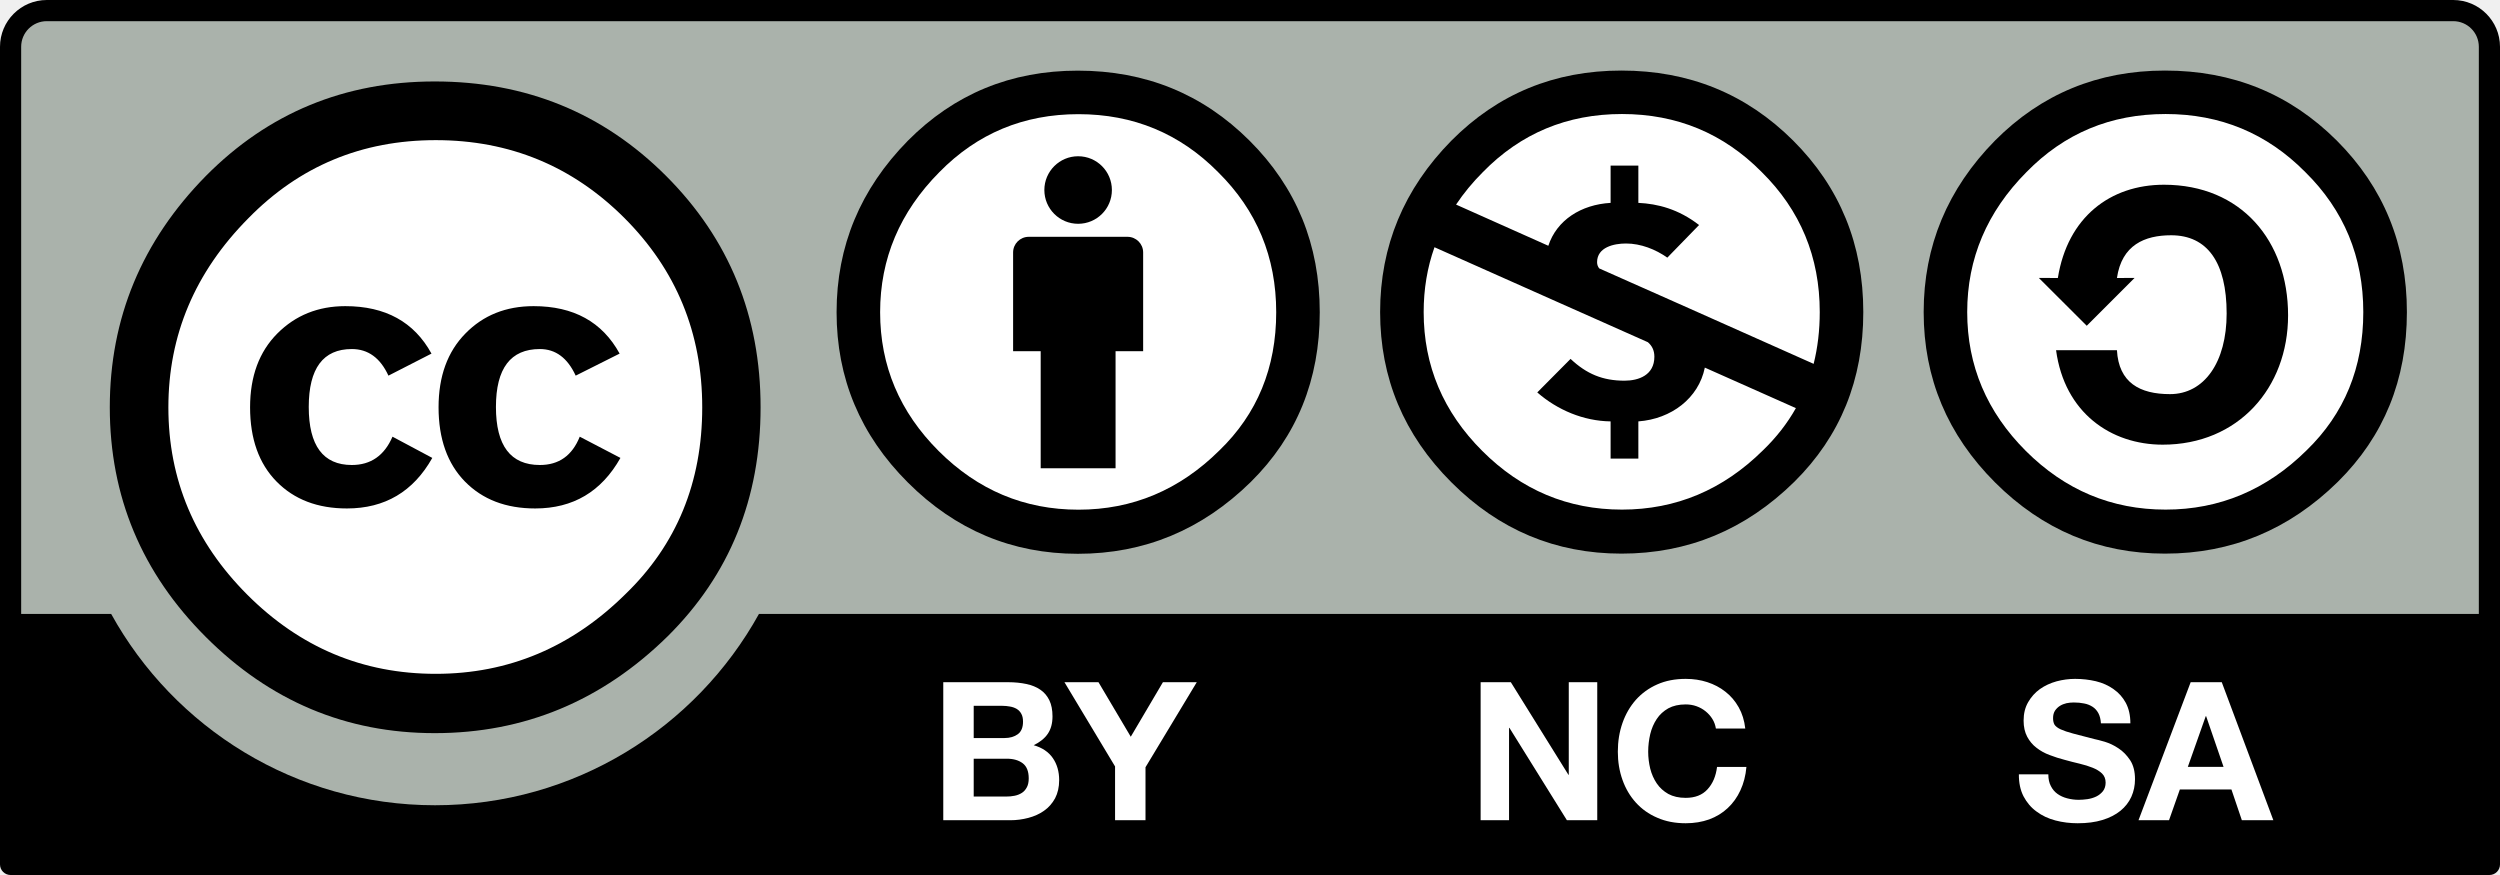
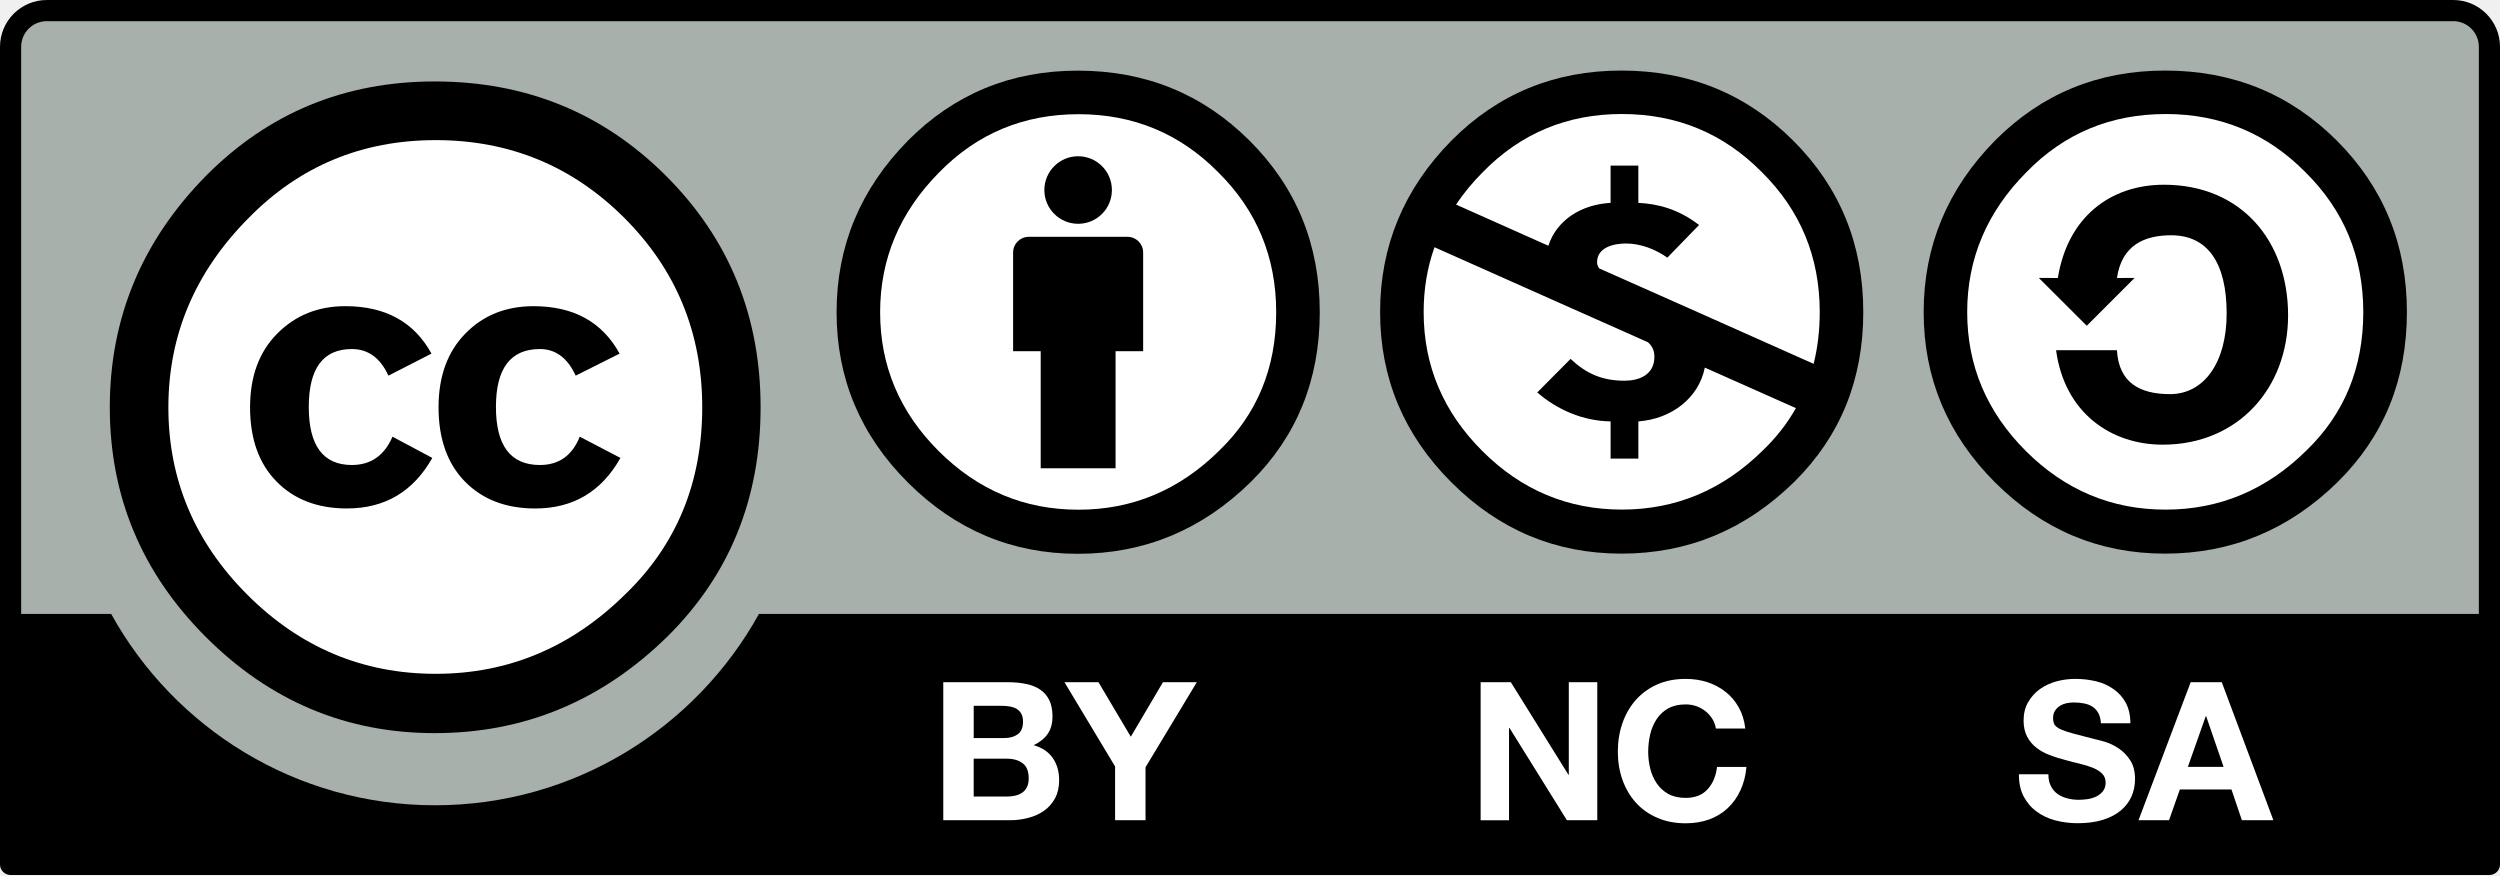
- <svg xmlns="http://www.w3.org/2000/svg" width="120" height="42" viewBox="0 0 120 42" baseProfile="basic" version="1.1">
-   <g id="surface1">
-     <path style=" stroke:none;fill-rule:nonzero;fill:rgb(66.667%,69.804%,67.059%);fill-opacity:1;" d="M 3.41 0.453 L 116.762 0.652 C 118.348 0.652 119.762 0.418 119.762 3.816 L 119.621 41.145 L 0.547 41.145 L 0.547 3.676 C 0.547 2 0.711 0.453 3.41 0.453 Z " />
-     <path style=" stroke:none;fill-rule:nonzero;fill:rgb(0%,0%,0%);fill-opacity:1;" d="M 117.754 0 L 2.246 0 C 1.008 0 0 1.008 0 2.246 L 0 41.492 C 0 41.773 0.227 42 0.508 42 L 119.492 42 C 119.773 42 120 41.773 120 41.492 L 120 2.246 C 120 1.008 118.992 0 117.754 0 Z M 2.246 1.016 L 117.754 1.016 C 118.434 1.016 118.984 1.566 118.984 2.246 C 118.984 2.246 118.984 18.043 118.984 29.469 L 36.43 29.469 C 33.402 34.938 27.57 38.652 20.883 38.652 C 14.188 38.652 8.359 34.941 5.336 29.469 L 1.016 29.469 C 1.016 18.043 1.016 2.246 1.016 2.246 C 1.016 1.566 1.566 1.016 2.246 1.016 Z " />
-     <path style=" stroke:none;fill-rule:nonzero;fill:rgb(100%,100%,100%);fill-opacity:1;" d="M 34.523 19.551 C 34.527 27.082 28.426 33.188 20.895 33.191 C 13.367 33.199 7.258 27.098 7.254 19.566 C 7.254 19.562 7.254 19.559 7.254 19.551 C 7.246 12.023 13.348 5.914 20.879 5.91 C 28.41 5.906 34.52 12.004 34.523 19.535 C 34.523 19.539 34.523 19.547 34.523 19.551 Z " />
-     <path style=" stroke:none;fill-rule:nonzero;fill:rgb(0%,0%,0%);fill-opacity:1;" d="M 31.973 8.445 C 34.996 11.469 36.508 15.172 36.508 19.551 C 36.508 23.93 35.02 27.594 32.051 30.539 C 28.895 33.641 25.168 35.191 20.867 35.191 C 16.617 35.191 12.957 33.652 9.883 30.578 C 6.805 27.504 5.27 23.828 5.27 19.551 C 5.27 15.277 6.805 11.574 9.883 8.445 C 12.879 5.422 16.539 3.91 20.867 3.91 C 25.246 3.91 28.949 5.422 31.973 8.445 Z M 11.918 10.48 C 9.359 13.062 8.082 16.086 8.082 19.555 C 8.082 23.023 9.348 26.023 11.875 28.551 C 14.406 31.082 17.418 32.344 20.914 32.344 C 24.41 32.344 27.445 31.066 30.027 28.512 C 32.48 26.141 33.707 23.152 33.707 19.555 C 33.707 15.984 32.461 12.953 29.969 10.461 C 27.477 7.973 24.461 6.727 20.914 6.727 C 17.367 6.727 14.367 7.977 11.918 10.48 Z M 18.645 18.031 C 18.254 17.18 17.668 16.754 16.887 16.754 C 15.512 16.754 14.82 17.68 14.82 19.535 C 14.82 21.391 15.512 22.32 16.887 22.32 C 17.797 22.32 18.449 21.867 18.84 20.961 L 20.75 21.98 C 19.84 23.598 18.473 24.406 16.652 24.406 C 15.246 24.406 14.121 23.977 13.273 23.113 C 12.43 22.254 12.004 21.066 12.004 19.551 C 12.004 18.062 12.441 16.883 13.312 16.008 C 14.184 15.133 15.273 14.695 16.574 14.695 C 18.5 14.695 19.879 15.453 20.711 16.973 Z M 27.633 18.031 C 27.242 17.18 26.668 16.754 25.914 16.754 C 24.508 16.754 23.805 17.68 23.805 19.535 C 23.805 21.391 24.508 22.32 25.914 22.32 C 26.828 22.32 27.465 21.867 27.828 20.961 L 29.781 21.98 C 28.871 23.598 27.508 24.406 25.691 24.406 C 24.285 24.406 23.164 23.977 22.316 23.113 C 21.477 22.254 21.051 21.066 21.051 19.551 C 21.051 18.062 21.48 16.883 22.34 16.008 C 23.195 15.133 24.285 14.695 25.613 14.695 C 27.535 14.695 28.91 15.453 29.742 16.973 Z " />
-     <path style=" stroke:none;fill-rule:nonzero;fill:rgb(100%,100%,100%);fill-opacity:1;" d="M 62.504 15.223 C 62.504 21.152 57.695 25.961 51.762 25.961 C 45.832 25.961 41.023 21.152 41.023 15.223 C 41.023 9.293 45.832 4.484 51.762 4.484 C 57.695 4.484 62.504 9.293 62.504 15.223 Z " />
-     <path style=" stroke:none;fill-rule:nonzero;fill:rgb(0%,0%,0%);fill-opacity:1;" d="M 54.871 12.117 C 54.871 11.703 54.535 11.367 54.121 11.367 L 49.379 11.367 C 48.965 11.367 48.629 11.703 48.629 12.117 L 48.629 16.859 L 49.953 16.859 L 49.953 22.477 L 53.547 22.477 L 53.547 16.859 L 54.871 16.859 Z " />
-     <path style=" stroke:none;fill-rule:nonzero;fill:rgb(0%,0%,0%);fill-opacity:1;" d="M 53.371 9.121 C 53.371 10.016 52.648 10.742 51.75 10.742 C 50.855 10.742 50.129 10.016 50.129 9.121 C 50.129 8.227 50.855 7.5 51.75 7.5 C 52.648 7.5 53.371 8.227 53.371 9.121 Z " />
-     <path style=" stroke:none;fill-rule:evenodd;fill:rgb(0%,0%,0%);fill-opacity:1;" d="M 51.734 3.391 C 48.523 3.391 45.805 4.512 43.578 6.754 C 41.297 9.074 40.156 11.816 40.156 14.988 C 40.156 18.156 41.297 20.883 43.578 23.16 C 45.863 25.441 48.582 26.582 51.734 26.582 C 54.93 26.582 57.695 25.434 60.039 23.133 C 62.246 20.949 63.348 18.234 63.348 14.988 C 63.348 11.738 62.227 8.996 59.98 6.754 C 57.734 4.512 54.988 3.391 51.734 3.391 Z M 51.766 5.48 C 54.398 5.48 56.633 6.406 58.469 8.262 C 60.328 10.098 61.258 12.34 61.258 14.988 C 61.258 17.652 60.348 19.867 58.527 21.625 C 56.613 23.52 54.359 24.465 51.766 24.465 C 49.172 24.465 46.938 23.527 45.059 21.652 C 43.184 19.781 42.246 17.559 42.246 14.988 C 42.246 12.418 43.191 10.176 45.09 8.262 C 46.91 6.406 49.133 5.48 51.766 5.48 Z " />
-     <path style=" stroke:none;fill-rule:nonzero;fill:rgb(100%,100%,100%);fill-opacity:1;" d="M 48.402 32.746 C 48.715 32.746 49.004 32.777 49.266 32.832 C 49.523 32.887 49.75 32.977 49.934 33.105 C 50.121 33.23 50.262 33.398 50.367 33.609 C 50.469 33.82 50.52 34.078 50.52 34.387 C 50.52 34.723 50.445 35 50.293 35.223 C 50.141 35.445 49.914 35.625 49.617 35.77 C 50.027 35.887 50.332 36.094 50.535 36.387 C 50.738 36.68 50.84 37.035 50.84 37.449 C 50.84 37.781 50.773 38.07 50.645 38.316 C 50.512 38.559 50.336 38.762 50.117 38.914 C 49.898 39.07 49.645 39.184 49.363 39.258 C 49.082 39.332 48.793 39.371 48.496 39.371 L 45.277 39.371 L 45.277 32.746 Z M 48.215 35.426 C 48.477 35.426 48.688 35.363 48.855 35.242 C 49.023 35.117 49.105 34.918 49.105 34.641 C 49.105 34.484 49.078 34.359 49.023 34.262 C 48.969 34.16 48.895 34.086 48.801 34.027 C 48.707 33.973 48.602 33.934 48.48 33.914 C 48.359 33.891 48.234 33.879 48.102 33.879 L 46.738 33.879 L 46.738 35.426 Z M 48.301 38.234 C 48.441 38.234 48.578 38.223 48.707 38.195 C 48.84 38.168 48.953 38.121 49.055 38.055 C 49.152 37.992 49.23 37.902 49.289 37.789 C 49.348 37.68 49.379 37.539 49.379 37.363 C 49.379 37.023 49.281 36.781 49.09 36.637 C 48.898 36.492 48.645 36.418 48.328 36.418 L 46.738 36.418 L 46.738 38.234 Z " />
-     <path style=" stroke:none;fill-rule:nonzero;fill:rgb(100%,100%,100%);fill-opacity:1;" d="M 51.094 32.746 L 52.727 32.746 L 54.277 35.363 L 55.82 32.746 L 57.445 32.746 L 54.984 36.828 L 54.984 39.371 L 53.523 39.371 L 53.523 36.789 Z " />
-     <path style=" stroke:none;fill-rule:nonzero;fill:rgb(100%,100%,100%);fill-opacity:1;" d="M 98.441 37.73 C 98.52 37.887 98.625 38.012 98.762 38.109 C 98.895 38.203 99.047 38.273 99.227 38.32 C 99.406 38.367 99.59 38.391 99.781 38.391 C 99.91 38.391 100.051 38.379 100.199 38.359 C 100.348 38.336 100.484 38.297 100.617 38.234 C 100.746 38.172 100.852 38.086 100.941 37.977 C 101.023 37.871 101.07 37.73 101.07 37.566 C 101.07 37.387 101.012 37.242 100.898 37.129 C 100.785 37.02 100.633 36.926 100.449 36.852 C 100.262 36.777 100.051 36.711 99.82 36.656 C 99.582 36.602 99.348 36.539 99.105 36.473 C 98.859 36.41 98.617 36.332 98.383 36.242 C 98.148 36.156 97.938 36.039 97.754 35.895 C 97.566 35.754 97.418 35.574 97.305 35.363 C 97.191 35.148 97.133 34.891 97.133 34.59 C 97.133 34.246 97.207 33.953 97.352 33.703 C 97.496 33.453 97.684 33.242 97.918 33.074 C 98.152 32.91 98.422 32.785 98.719 32.703 C 99.012 32.625 99.309 32.586 99.605 32.586 C 99.953 32.586 100.285 32.625 100.602 32.699 C 100.922 32.777 101.203 32.902 101.449 33.078 C 101.699 33.25 101.895 33.473 102.039 33.738 C 102.184 34.012 102.258 34.336 102.258 34.719 L 100.844 34.719 C 100.832 34.52 100.789 34.355 100.719 34.227 C 100.648 34.098 100.555 33.996 100.438 33.922 C 100.32 33.848 100.188 33.793 100.035 33.766 C 99.887 33.734 99.719 33.719 99.543 33.719 C 99.426 33.719 99.309 33.73 99.191 33.754 C 99.074 33.781 98.969 33.824 98.875 33.883 C 98.777 33.945 98.699 34.023 98.637 34.117 C 98.578 34.211 98.547 34.328 98.547 34.469 C 98.547 34.598 98.57 34.703 98.617 34.785 C 98.668 34.863 98.766 34.941 98.91 35.008 C 99.059 35.074 99.258 35.145 99.512 35.211 C 99.77 35.277 100.105 35.367 100.52 35.473 C 100.641 35.496 100.812 35.543 101.031 35.605 C 101.25 35.672 101.469 35.773 101.684 35.918 C 101.902 36.059 102.086 36.25 102.246 36.488 C 102.402 36.727 102.48 37.031 102.48 37.402 C 102.48 37.703 102.422 37.984 102.305 38.246 C 102.188 38.504 102.012 38.73 101.781 38.918 C 101.551 39.105 101.262 39.254 100.918 39.359 C 100.574 39.465 100.18 39.516 99.727 39.516 C 99.363 39.516 99.008 39.473 98.664 39.383 C 98.32 39.293 98.02 39.152 97.758 38.957 C 97.492 38.766 97.285 38.52 97.129 38.223 C 96.977 37.926 96.902 37.574 96.906 37.168 L 98.32 37.168 C 98.32 37.391 98.359 37.578 98.441 37.73 Z " />
-     <path style=" stroke:none;fill-rule:nonzero;fill:rgb(100%,100%,100%);fill-opacity:1;" d="M 106.645 32.746 L 109.121 39.371 L 107.609 39.371 L 107.109 37.895 L 104.633 37.895 L 104.113 39.371 L 102.648 39.371 L 105.152 32.746 Z M 106.73 36.809 L 105.895 34.379 L 105.875 34.379 L 105.016 36.809 Z " />
-     <path style=" stroke:none;fill-rule:nonzero;fill:rgb(100%,100%,100%);fill-opacity:1;" d="M 72.52 32.746 L 75.285 37.191 L 75.301 37.191 L 75.301 32.746 L 76.668 32.746 L 76.668 39.371 L 75.211 39.371 L 72.453 34.938 L 72.434 34.938 L 72.434 39.371 L 71.07 39.371 L 71.07 32.746 Z " />
-     <path style=" stroke:none;fill-rule:nonzero;fill:rgb(100%,100%,100%);fill-opacity:1;" d="M 82.195 34.512 C 82.109 34.371 82 34.25 81.871 34.145 C 81.742 34.039 81.594 33.957 81.43 33.898 C 81.266 33.84 81.094 33.812 80.914 33.812 C 80.586 33.812 80.309 33.875 80.078 34 C 79.852 34.129 79.664 34.297 79.523 34.512 C 79.383 34.723 79.277 34.965 79.211 35.238 C 79.148 35.512 79.113 35.793 79.113 36.082 C 79.113 36.359 79.148 36.633 79.211 36.895 C 79.277 37.156 79.383 37.395 79.523 37.602 C 79.664 37.812 79.852 37.98 80.078 38.109 C 80.309 38.234 80.586 38.297 80.914 38.297 C 81.359 38.297 81.707 38.164 81.957 37.891 C 82.211 37.617 82.363 37.258 82.418 36.812 L 83.828 36.812 C 83.793 37.227 83.695 37.602 83.539 37.938 C 83.387 38.27 83.18 38.555 82.93 38.789 C 82.676 39.027 82.379 39.207 82.039 39.332 C 81.699 39.453 81.324 39.516 80.914 39.516 C 80.406 39.516 79.953 39.43 79.547 39.25 C 79.141 39.078 78.801 38.832 78.52 38.523 C 78.242 38.215 78.027 37.852 77.879 37.434 C 77.73 37.016 77.656 36.566 77.656 36.082 C 77.656 35.586 77.73 35.129 77.879 34.703 C 78.027 34.281 78.242 33.91 78.52 33.594 C 78.801 33.281 79.141 33.031 79.547 32.852 C 79.953 32.672 80.406 32.586 80.914 32.586 C 81.281 32.586 81.625 32.637 81.949 32.742 C 82.273 32.848 82.566 33 82.82 33.203 C 83.078 33.402 83.289 33.652 83.457 33.949 C 83.625 34.246 83.73 34.586 83.773 34.969 L 82.363 34.969 C 82.336 34.805 82.281 34.648 82.195 34.512 Z " />
-     <path style=" stroke:none;fill-rule:nonzero;fill:rgb(100%,100%,100%);fill-opacity:1;" d="M 114.578 14.98 C 114.586 20.824 109.848 25.566 104.004 25.574 C 98.156 25.574 93.414 20.844 93.41 14.996 C 93.41 14.992 93.41 14.984 93.41 14.98 C 93.406 9.137 98.141 4.395 103.988 4.391 C 109.832 4.383 114.574 9.121 114.578 14.965 C 114.578 14.969 114.578 14.977 114.578 14.98 Z " />
-     <path style=" stroke:none;fill-rule:nonzero;fill:rgb(0%,0%,0%);fill-opacity:1;" d="M 103.918 3.387 C 100.707 3.387 97.988 4.508 95.762 6.746 C 93.48 9.066 92.336 11.812 92.336 14.98 C 92.336 18.148 93.48 20.875 95.762 23.156 C 98.047 25.438 100.766 26.574 103.918 26.574 C 107.113 26.574 109.879 25.426 112.219 23.125 C 114.426 20.941 115.531 18.227 115.531 14.98 C 115.531 11.734 114.406 8.988 112.164 6.746 C 109.918 4.508 107.172 3.387 103.918 3.387 Z M 103.949 5.473 C 106.578 5.473 108.812 6.398 110.652 8.258 C 112.512 10.09 113.438 12.332 113.438 14.98 C 113.438 17.648 112.531 19.859 110.711 21.621 C 108.797 23.512 106.539 24.461 103.949 24.461 C 101.355 24.461 99.121 23.523 97.242 21.648 C 95.367 19.773 94.426 17.551 94.426 14.98 C 94.426 12.41 95.375 10.168 97.273 8.258 C 99.09 6.398 101.316 5.473 103.949 5.473 Z " />
-     <path style=" stroke:none;fill-rule:nonzero;fill:rgb(0%,0%,0%);fill-opacity:1;" d="M 98.777 13.344 C 99.242 10.426 101.293 8.867 103.871 8.867 C 107.57 8.867 109.828 11.555 109.828 15.137 C 109.828 18.629 107.426 21.344 103.812 21.344 C 101.324 21.344 99.098 19.816 98.691 16.809 L 101.613 16.809 C 101.699 18.371 102.711 18.918 104.16 18.918 C 105.805 18.918 106.879 17.387 106.879 15.047 C 106.879 12.594 105.953 11.293 104.215 11.293 C 102.945 11.293 101.844 11.758 101.613 13.344 L 102.461 13.34 L 100.164 15.637 L 97.863 13.34 Z " />
-     <path style=" stroke:none;fill-rule:nonzero;fill:rgb(100%,100%,100%);fill-opacity:1;" d="M 88.629 14.98 C 88.633 20.938 83.809 25.77 77.852 25.773 C 71.895 25.777 67.059 20.953 67.055 14.996 C 67.055 14.992 67.055 14.984 67.055 14.98 C 67.051 9.023 71.879 4.191 77.836 4.188 C 83.793 4.184 88.625 9.008 88.629 14.965 C 88.629 14.969 88.629 14.977 88.629 14.98 Z " />
-     <path style=" stroke:none;fill-rule:nonzero;fill:rgb(0%,0%,0%);fill-opacity:1;" d="M 77.828 3.387 C 81.078 3.387 83.824 4.508 86.07 6.746 C 88.316 8.988 89.438 11.734 89.438 14.98 C 89.438 18.227 88.336 20.941 86.129 23.125 C 83.789 25.426 81.02 26.574 77.828 26.574 C 74.672 26.574 71.953 25.438 69.672 23.156 C 67.387 20.875 66.246 18.148 66.246 14.98 C 66.246 11.812 67.387 9.066 69.672 6.746 C 71.898 4.508 74.613 3.387 77.828 3.387 Z M 68.855 11.867 C 68.508 12.844 68.336 13.883 68.336 14.98 C 68.336 17.551 69.273 19.773 71.152 21.648 C 73.027 23.523 75.262 24.461 77.855 24.461 C 80.449 24.461 82.703 23.512 84.621 21.617 C 85.262 21 85.789 20.324 86.203 19.59 L 81.832 17.645 C 81.535 19.113 80.227 20.109 78.641 20.227 L 78.641 22.012 L 77.309 22.012 L 77.309 20.227 C 76.008 20.211 74.75 19.676 73.789 18.836 L 75.387 17.227 C 76.156 17.949 76.926 18.273 77.977 18.273 C 78.656 18.273 79.41 18.008 79.41 17.121 C 79.41 16.809 79.289 16.59 79.098 16.426 L 77.992 15.934 L 76.613 15.32 C 75.934 15.016 75.355 14.762 74.777 14.504 Z M 77.855 5.473 C 75.223 5.473 73 6.398 71.18 8.258 C 70.684 8.754 70.254 9.277 69.891 9.82 L 74.32 11.797 C 74.723 10.566 75.891 9.82 77.309 9.738 L 77.309 7.949 L 78.641 7.949 L 78.641 9.738 C 79.559 9.781 80.562 10.031 81.555 10.801 L 80.031 12.367 C 79.469 11.969 78.758 11.688 78.047 11.688 C 77.473 11.688 76.66 11.863 76.66 12.586 C 76.66 12.699 76.695 12.797 76.762 12.883 L 78.246 13.543 L 79.25 13.988 C 79.891 14.273 80.504 14.547 81.113 14.816 L 87.055 17.465 C 87.25 16.684 87.348 15.855 87.348 14.98 C 87.348 12.332 86.418 10.09 84.562 8.258 C 82.723 6.398 80.488 5.473 77.855 5.473 Z " />
+ <svg xmlns="http://www.w3.org/2000/svg" width="42.857" height="15" viewBox="0 0 42.857 15" version="1.1" id="svg41">
+   <defs id="defs45" />
+   <g id="surface1" transform="scale(0.3571429)">
+     <path style="fill:#a8b0ab;fill-opacity:1;fill-rule:nonzero;stroke:none" d="M 3.41,0.453 116.762,0.652 c 1.586,0 3,-0.234 3,3.164 l -0.141,37.328 H 0.547 V 3.676 C 0.547,2 0.711,0.453 3.41,0.453 Z" id="path2" />
+     <path style="fill:#000000;fill-opacity:1;fill-rule:nonzero;stroke:none" d="M 117.754,0 H 2.246 C 1.008,0 0,1.008 0,2.246 V 41.492 C 0,41.773 0.227,42 0.508,42 H 119.492 C 119.773,42 120,41.773 120,41.492 V 2.246 C 120,1.008 118.992,0 117.754,0 Z M 2.246,1.016 H 117.754 c 0.68,0 1.23,0.551 1.23,1.23 0,0 0,15.797 0,27.223 H 36.43 c -3.027,5.469 -8.859,9.184 -15.547,9.184 -6.695,0 -12.523,-3.711 -15.547,-9.184 H 1.016 c 0,-11.426 0,-27.223 0,-27.223 0,-0.68 0.551,-1.23 1.23,-1.23 z" id="path4" />
+     <path style="fill:#ffffff;fill-opacity:1;fill-rule:nonzero;stroke:none" d="m 34.523,19.551 c 0.004,7.531 -6.098,13.637 -13.629,13.641 -7.527,0.008 -13.637,-6.094 -13.641,-13.625 0,-0.004 0,-0.008 0,-0.016 -0.008,-7.527 6.094,-13.637 13.625,-13.641 7.531,-0.004 13.641,6.094 13.645,13.625 0,0.004 0,0.012 0,0.016 z" id="path6" />
+     <path style="fill:#000000;fill-opacity:1;fill-rule:nonzero;stroke:none" d="m 31.973,8.445 c 3.023,3.023 4.535,6.727 4.535,11.105 0,4.379 -1.488,8.043 -4.457,10.988 -3.156,3.102 -6.883,4.652 -11.184,4.652 -4.25,0 -7.91,-1.539 -10.984,-4.613 -3.078,-3.074 -4.613,-6.75 -4.613,-11.027 0,-4.273 1.535,-7.977 4.613,-11.105 2.996,-3.023 6.656,-4.535 10.984,-4.535 4.379,0 8.082,1.512 11.105,4.535 z m -20.055,2.035 c -2.559,2.582 -3.836,5.605 -3.836,9.074 0,3.469 1.266,6.469 3.793,8.996 2.531,2.531 5.543,3.793 9.039,3.793 3.496,0 6.531,-1.277 9.113,-3.832 2.453,-2.371 3.68,-5.359 3.68,-8.957 0,-3.57 -1.246,-6.602 -3.738,-9.094 -2.492,-2.488 -5.508,-3.734 -9.055,-3.734 -3.547,0 -6.547,1.25 -8.996,3.754 z m 6.727,7.551 c -0.391,-0.852 -0.977,-1.277 -1.758,-1.277 -1.375,0 -2.066,0.926 -2.066,2.781 0,1.855 0.691,2.785 2.066,2.785 0.91,0 1.562,-0.453 1.953,-1.359 L 20.75,21.98 c -0.91,1.617 -2.277,2.426 -4.098,2.426 -1.406,0 -2.531,-0.43 -3.379,-1.293 -0.844,-0.859 -1.27,-2.047 -1.27,-3.562 0,-1.488 0.438,-2.668 1.309,-3.543 0.871,-0.875 1.961,-1.312 3.262,-1.312 1.926,0 3.305,0.758 4.137,2.277 z m 8.988,0 c -0.391,-0.852 -0.965,-1.277 -1.719,-1.277 -1.406,0 -2.109,0.926 -2.109,2.781 0,1.855 0.703,2.785 2.109,2.785 0.914,0 1.551,-0.453 1.914,-1.359 l 1.953,1.02 c -0.91,1.617 -2.273,2.426 -4.09,2.426 -1.406,0 -2.527,-0.43 -3.375,-1.293 -0.84,-0.859 -1.266,-2.047 -1.266,-3.562 0,-1.488 0.43,-2.668 1.289,-3.543 0.855,-0.875 1.945,-1.312 3.273,-1.312 1.922,0 3.297,0.758 4.129,2.277 z" id="path8" />
+     <path style="fill:#ffffff;fill-opacity:1;fill-rule:nonzero;stroke:none" d="m 62.504,15.223 c 0,5.93 -4.809,10.738 -10.742,10.738 -5.93,0 -10.738,-4.809 -10.738,-10.738 0,-5.93 4.809,-10.738 10.738,-10.738 5.934,0 10.742,4.809 10.742,10.738 z" id="path10" />
+     <path style="fill:#000000;fill-opacity:1;fill-rule:nonzero;stroke:none" d="m 54.871,12.117 c 0,-0.414 -0.336,-0.75 -0.75,-0.75 h -4.742 c -0.414,0 -0.75,0.336 -0.75,0.75 v 4.742 h 1.324 v 5.617 h 3.594 v -5.617 h 1.324 z" id="path12" />
+     <path style="fill:#000000;fill-opacity:1;fill-rule:nonzero;stroke:none" d="m 53.371,9.121 c 0,0.895 -0.723,1.621 -1.621,1.621 -0.895,0 -1.621,-0.727 -1.621,-1.621 C 50.129,8.227 50.855,7.5 51.75,7.5 c 0.898,0 1.621,0.727 1.621,1.621 z" id="path14" />
+     <path style="fill:#000000;fill-opacity:1;fill-rule:evenodd;stroke:none" d="m 51.734,3.391 c -3.211,0 -5.93,1.121 -8.156,3.363 -2.281,2.32 -3.422,5.062 -3.422,8.234 0,3.168 1.141,5.895 3.422,8.172 2.285,2.281 5.004,3.422 8.156,3.422 3.195,0 5.961,-1.148 8.305,-3.449 2.207,-2.184 3.309,-4.898 3.309,-8.145 0,-3.25 -1.121,-5.992 -3.367,-8.234 C 57.734,4.512 54.988,3.391 51.734,3.391 Z m 0.031,2.09 c 2.633,0 4.867,0.926 6.703,2.781 1.859,1.836 2.789,4.078 2.789,6.727 0,2.664 -0.91,4.879 -2.73,6.637 -1.914,1.895 -4.168,2.84 -6.762,2.84 -2.594,0 -4.828,-0.938 -6.707,-2.812 -1.875,-1.871 -2.812,-4.094 -2.812,-6.664 0,-2.57 0.945,-4.812 2.844,-6.727 1.82,-1.855 4.043,-2.781 6.676,-2.781 z" id="path16" />
+     <path style="fill:#ffffff;fill-opacity:1;fill-rule:nonzero;stroke:none" d="m 48.402,32.746 c 0.312,0 0.602,0.031 0.863,0.086 0.258,0.055 0.484,0.145 0.668,0.273 0.188,0.125 0.328,0.293 0.434,0.504 0.102,0.211 0.152,0.469 0.152,0.777 0,0.336 -0.074,0.613 -0.227,0.836 -0.152,0.223 -0.379,0.402 -0.676,0.547 0.41,0.117 0.715,0.324 0.918,0.617 0.203,0.293 0.305,0.648 0.305,1.062 0,0.332 -0.066,0.621 -0.195,0.867 -0.133,0.242 -0.309,0.445 -0.527,0.598 -0.219,0.156 -0.473,0.27 -0.754,0.344 -0.281,0.074 -0.57,0.113 -0.867,0.113 h -3.219 v -6.625 z m -0.188,2.68 c 0.262,0 0.473,-0.062 0.641,-0.184 0.168,-0.125 0.25,-0.324 0.25,-0.602 0,-0.156 -0.027,-0.281 -0.082,-0.379 -0.055,-0.102 -0.129,-0.176 -0.223,-0.234 -0.094,-0.055 -0.199,-0.094 -0.32,-0.113 -0.121,-0.023 -0.246,-0.035 -0.379,-0.035 h -1.363 v 1.547 z m 0.086,2.809 c 0.141,0 0.277,-0.012 0.406,-0.039 0.133,-0.027 0.246,-0.074 0.348,-0.141 0.098,-0.062 0.176,-0.152 0.234,-0.266 0.059,-0.109 0.09,-0.25 0.09,-0.426 0,-0.34 -0.098,-0.582 -0.289,-0.727 -0.191,-0.145 -0.445,-0.219 -0.762,-0.219 h -1.59 v 1.816 z" id="path18" />
+     <path style="fill:#ffffff;fill-opacity:1;fill-rule:nonzero;stroke:none" d="m 51.094,32.746 h 1.633 l 1.551,2.617 1.543,-2.617 h 1.625 l -2.461,4.082 v 2.543 h -1.461 v -2.582 z" id="path20" />
+     <path style="fill:#ffffff;fill-opacity:1;fill-rule:nonzero;stroke:none" d="m 98.441,37.73 c 0.078,0.156 0.184,0.281 0.32,0.379 0.133,0.094 0.285,0.164 0.465,0.211 0.18,0.047 0.363,0.07 0.555,0.07 0.129,0 0.27,-0.012 0.418,-0.031 0.148,-0.023 0.285,-0.062 0.418,-0.125 0.129,-0.062 0.234,-0.148 0.324,-0.258 0.082,-0.105 0.129,-0.246 0.129,-0.41 0,-0.18 -0.059,-0.324 -0.172,-0.438 -0.113,-0.109 -0.266,-0.203 -0.449,-0.277 -0.188,-0.074 -0.398,-0.141 -0.629,-0.195 -0.238,-0.055 -0.473,-0.117 -0.715,-0.184 -0.246,-0.062 -0.488,-0.141 -0.723,-0.23 -0.234,-0.086 -0.445,-0.203 -0.629,-0.348 -0.188,-0.141 -0.336,-0.32 -0.449,-0.531 -0.113,-0.215 -0.172,-0.473 -0.172,-0.773 0,-0.344 0.074,-0.637 0.219,-0.887 0.145,-0.25 0.332,-0.461 0.566,-0.629 0.234,-0.164 0.504,-0.289 0.801,-0.371 0.293,-0.078 0.59,-0.117 0.887,-0.117 0.348,0 0.68,0.039 0.996,0.113 0.32,0.078 0.602,0.203 0.848,0.379 0.25,0.172 0.445,0.395 0.59,0.66 0.145,0.273 0.219,0.598 0.219,0.98 h -1.414 c -0.012,-0.199 -0.055,-0.363 -0.125,-0.492 -0.07,-0.129 -0.164,-0.23 -0.281,-0.305 -0.117,-0.074 -0.25,-0.129 -0.402,-0.156 -0.148,-0.031 -0.316,-0.047 -0.492,-0.047 -0.117,0 -0.234,0.012 -0.352,0.035 -0.117,0.027 -0.223,0.07 -0.316,0.129 -0.098,0.062 -0.176,0.141 -0.238,0.234 -0.059,0.094 -0.09,0.211 -0.09,0.352 0,0.129 0.023,0.234 0.07,0.316 0.051,0.078 0.148,0.156 0.293,0.223 0.148,0.066 0.348,0.137 0.602,0.203 0.258,0.066 0.594,0.156 1.008,0.262 0.121,0.023 0.293,0.07 0.512,0.133 0.219,0.066 0.438,0.168 0.652,0.312 0.219,0.141 0.402,0.332 0.562,0.57 0.156,0.238 0.234,0.543 0.234,0.914 0,0.301 -0.059,0.582 -0.176,0.844 -0.117,0.258 -0.293,0.484 -0.523,0.672 -0.23,0.188 -0.52,0.336 -0.863,0.441 -0.344,0.105 -0.738,0.156 -1.191,0.156 -0.363,0 -0.719,-0.043 -1.062,-0.133 -0.344,-0.09 -0.645,-0.23 -0.906,-0.426 -0.266,-0.191 -0.473,-0.438 -0.629,-0.734 -0.152,-0.297 -0.227,-0.648 -0.223,-1.055 h 1.414 c 0,0.223 0.039,0.41 0.121,0.562 z" id="path22" />
+     <path style="fill:#ffffff;fill-opacity:1;fill-rule:nonzero;stroke:none" d="m 106.645,32.746 2.477,6.625 h -1.512 l -0.5,-1.477 h -2.477 l -0.52,1.477 h -1.465 l 2.504,-6.625 z m 0.086,4.062 -0.836,-2.43 h -0.019 l -0.859,2.43 z" id="path24" />
+     <path style="fill:#ffffff;fill-opacity:1;fill-rule:nonzero;stroke:none" d="m 72.52,32.746 2.766,4.445 h 0.016 v -4.445 h 1.367 v 6.625 H 75.211 L 72.453,34.938 h -0.02 v 4.434 h -1.363 v -6.625 z" id="path26" />
+     <path style="fill:#ffffff;fill-opacity:1;fill-rule:nonzero;stroke:none" d="M 82.195,34.512 C 82.109,34.371 82,34.25 81.871,34.145 81.742,34.039 81.594,33.957 81.43,33.898 81.266,33.84 81.094,33.812 80.914,33.812 c -0.328,0 -0.605,0.062 -0.836,0.188 -0.227,0.129 -0.414,0.297 -0.555,0.512 -0.141,0.211 -0.246,0.453 -0.312,0.727 -0.062,0.273 -0.098,0.555 -0.098,0.844 0,0.277 0.035,0.551 0.098,0.812 0.066,0.262 0.172,0.5 0.312,0.707 0.141,0.211 0.328,0.379 0.555,0.508 0.23,0.125 0.508,0.188 0.836,0.188 0.445,0 0.793,-0.133 1.043,-0.406 0.254,-0.273 0.406,-0.633 0.461,-1.078 h 1.41 c -0.035,0.414 -0.133,0.789 -0.289,1.125 -0.152,0.332 -0.359,0.617 -0.609,0.852 -0.254,0.238 -0.551,0.418 -0.891,0.543 -0.34,0.121 -0.715,0.184 -1.125,0.184 -0.508,0 -0.961,-0.086 -1.367,-0.266 -0.406,-0.172 -0.746,-0.418 -1.027,-0.727 -0.277,-0.309 -0.492,-0.672 -0.641,-1.09 -0.148,-0.418 -0.223,-0.867 -0.223,-1.352 0,-0.496 0.074,-0.953 0.223,-1.379 0.148,-0.422 0.363,-0.793 0.641,-1.109 0.281,-0.312 0.621,-0.562 1.027,-0.742 0.406,-0.18 0.859,-0.266 1.367,-0.266 0.367,0 0.711,0.051 1.035,0.156 0.324,0.105 0.617,0.258 0.871,0.461 0.258,0.199 0.469,0.449 0.637,0.746 0.168,0.297 0.273,0.637 0.316,1.02 h -1.41 c -0.027,-0.164 -0.082,-0.32 -0.168,-0.457 z" id="path28" />
+     <path style="fill:#ffffff;fill-opacity:1;fill-rule:nonzero;stroke:none" d="m 114.578,14.98 c 0.008,5.844 -4.73,10.586 -10.574,10.594 -5.848,0 -10.59,-4.73 -10.594,-10.578 0,-0.004 0,-0.012 0,-0.016 -0.004,-5.844 4.73,-10.586 10.578,-10.59 5.844,-0.008 10.586,4.73 10.59,10.574 0,0.004 0,0.012 0,0.016 z" id="path30" />
+     <path style="fill:#000000;fill-opacity:1;fill-rule:nonzero;stroke:none" d="m 103.918,3.387 c -3.211,0 -5.93,1.121 -8.156,3.359 -2.281,2.32 -3.426,5.066 -3.426,8.234 0,3.168 1.145,5.895 3.426,8.176 2.285,2.281 5.004,3.418 8.156,3.418 3.195,0 5.961,-1.148 8.301,-3.449 2.207,-2.184 3.312,-4.898 3.312,-8.145 0,-3.246 -1.125,-5.992 -3.367,-8.234 -2.246,-2.238 -4.992,-3.359 -8.246,-3.359 z m 0.031,2.086 c 2.629,0 4.863,0.926 6.703,2.785 1.859,1.832 2.785,4.074 2.785,6.723 0,2.668 -0.906,4.879 -2.727,6.641 -1.914,1.891 -4.172,2.84 -6.762,2.84 -2.594,0 -4.828,-0.938 -6.707,-2.812 -1.875,-1.875 -2.816,-4.098 -2.816,-6.668 0,-2.57 0.949,-4.812 2.848,-6.723 1.816,-1.859 4.043,-2.785 6.676,-2.785 z" id="path32" />
+     <path style="fill:#000000;fill-opacity:1;fill-rule:nonzero;stroke:none" d="m 98.777,13.344 c 0.465,-2.918 2.516,-4.477 5.094,-4.477 3.699,0 5.957,2.688 5.957,6.27 0,3.492 -2.402,6.207 -6.016,6.207 -2.488,0 -4.715,-1.527 -5.121,-4.535 h 2.922 c 0.086,1.562 1.098,2.109 2.547,2.109 1.645,0 2.719,-1.531 2.719,-3.871 0,-2.453 -0.926,-3.754 -2.664,-3.754 -1.27,0 -2.371,0.465 -2.602,2.051 l 0.848,-0.004 -2.297,2.297 -2.301,-2.297 z" id="path34" />
+     <path style="fill:#ffffff;fill-opacity:1;fill-rule:nonzero;stroke:none" d="m 88.629,14.98 c 0.004,5.957 -4.82,10.789 -10.777,10.793 -5.957,0.004 -10.793,-4.82 -10.797,-10.777 0,-0.004 0,-0.012 0,-0.016 C 67.051,9.023 71.879,4.191 77.836,4.188 83.793,4.184 88.625,9.008 88.629,14.965 c 0,0.004 0,0.012 0,0.016 z" id="path36" />
+     <path style="fill:#000000;fill-opacity:1;fill-rule:nonzero;stroke:none" d="m 77.828,3.387 c 3.25,0 5.996,1.121 8.242,3.359 2.246,2.242 3.367,4.988 3.367,8.234 0,3.246 -1.102,5.961 -3.309,8.145 -2.34,2.301 -5.109,3.449 -8.301,3.449 -3.156,0 -5.875,-1.137 -8.156,-3.418 -2.285,-2.281 -3.426,-5.008 -3.426,-8.176 0,-3.168 1.141,-5.914 3.426,-8.234 2.227,-2.238 4.941,-3.359 8.156,-3.359 z m -8.973,8.48 c -0.348,0.977 -0.52,2.016 -0.52,3.113 0,2.57 0.938,4.793 2.816,6.668 1.875,1.875 4.109,2.812 6.703,2.812 2.594,0 4.848,-0.949 6.766,-2.844 C 85.262,21 85.789,20.324 86.203,19.59 l -4.371,-1.945 c -0.297,1.469 -1.605,2.465 -3.191,2.582 v 1.785 H 77.309 V 20.227 C 76.008,20.211 74.75,19.676 73.789,18.836 l 1.598,-1.609 c 0.77,0.723 1.539,1.047 2.59,1.047 0.68,0 1.434,-0.266 1.434,-1.152 0,-0.312 -0.121,-0.531 -0.312,-0.695 l -1.105,-0.492 -1.379,-0.613 c -0.68,-0.305 -1.258,-0.559 -1.836,-0.816 z m 9,-6.395 c -2.633,0 -4.855,0.926 -6.676,2.785 -0.496,0.496 -0.926,1.02 -1.289,1.562 l 4.43,1.977 c 0.402,-1.23 1.57,-1.977 2.988,-2.059 V 7.949 h 1.332 v 1.789 c 0.918,0.043 1.922,0.293 2.914,1.062 L 80.031,12.367 C 79.469,11.969 78.758,11.688 78.047,11.688 c -0.574,0 -1.387,0.176 -1.387,0.898 0,0.113 0.035,0.211 0.102,0.297 l 1.484,0.66 1.004,0.445 c 0.641,0.285 1.254,0.559 1.863,0.828 l 5.941,2.648 c 0.195,-0.781 0.293,-1.609 0.293,-2.484 0,-2.648 -0.93,-4.891 -2.785,-6.723 C 82.723,6.398 80.488,5.473 77.855,5.473 Z" id="path38" />
  </g>
</svg>
